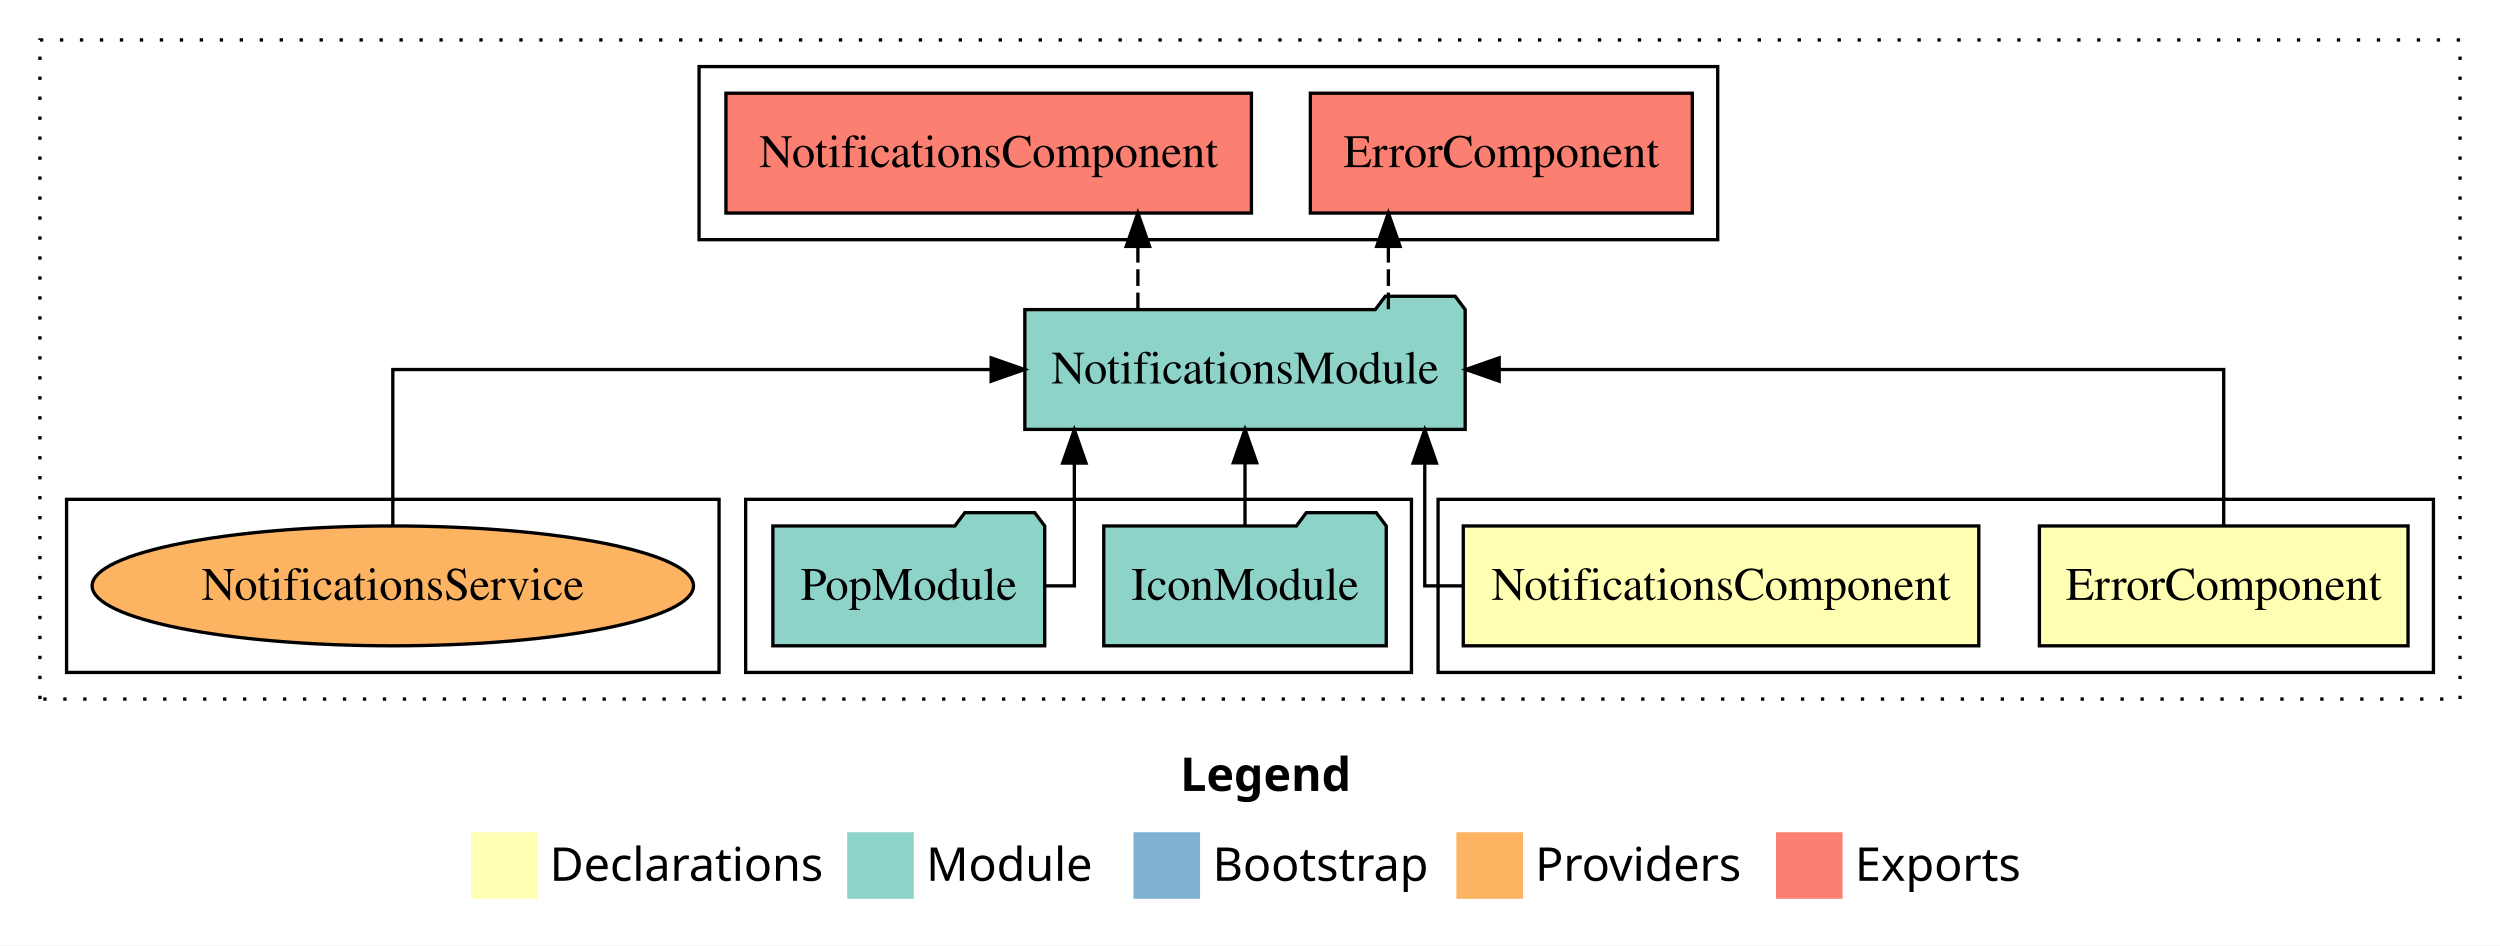
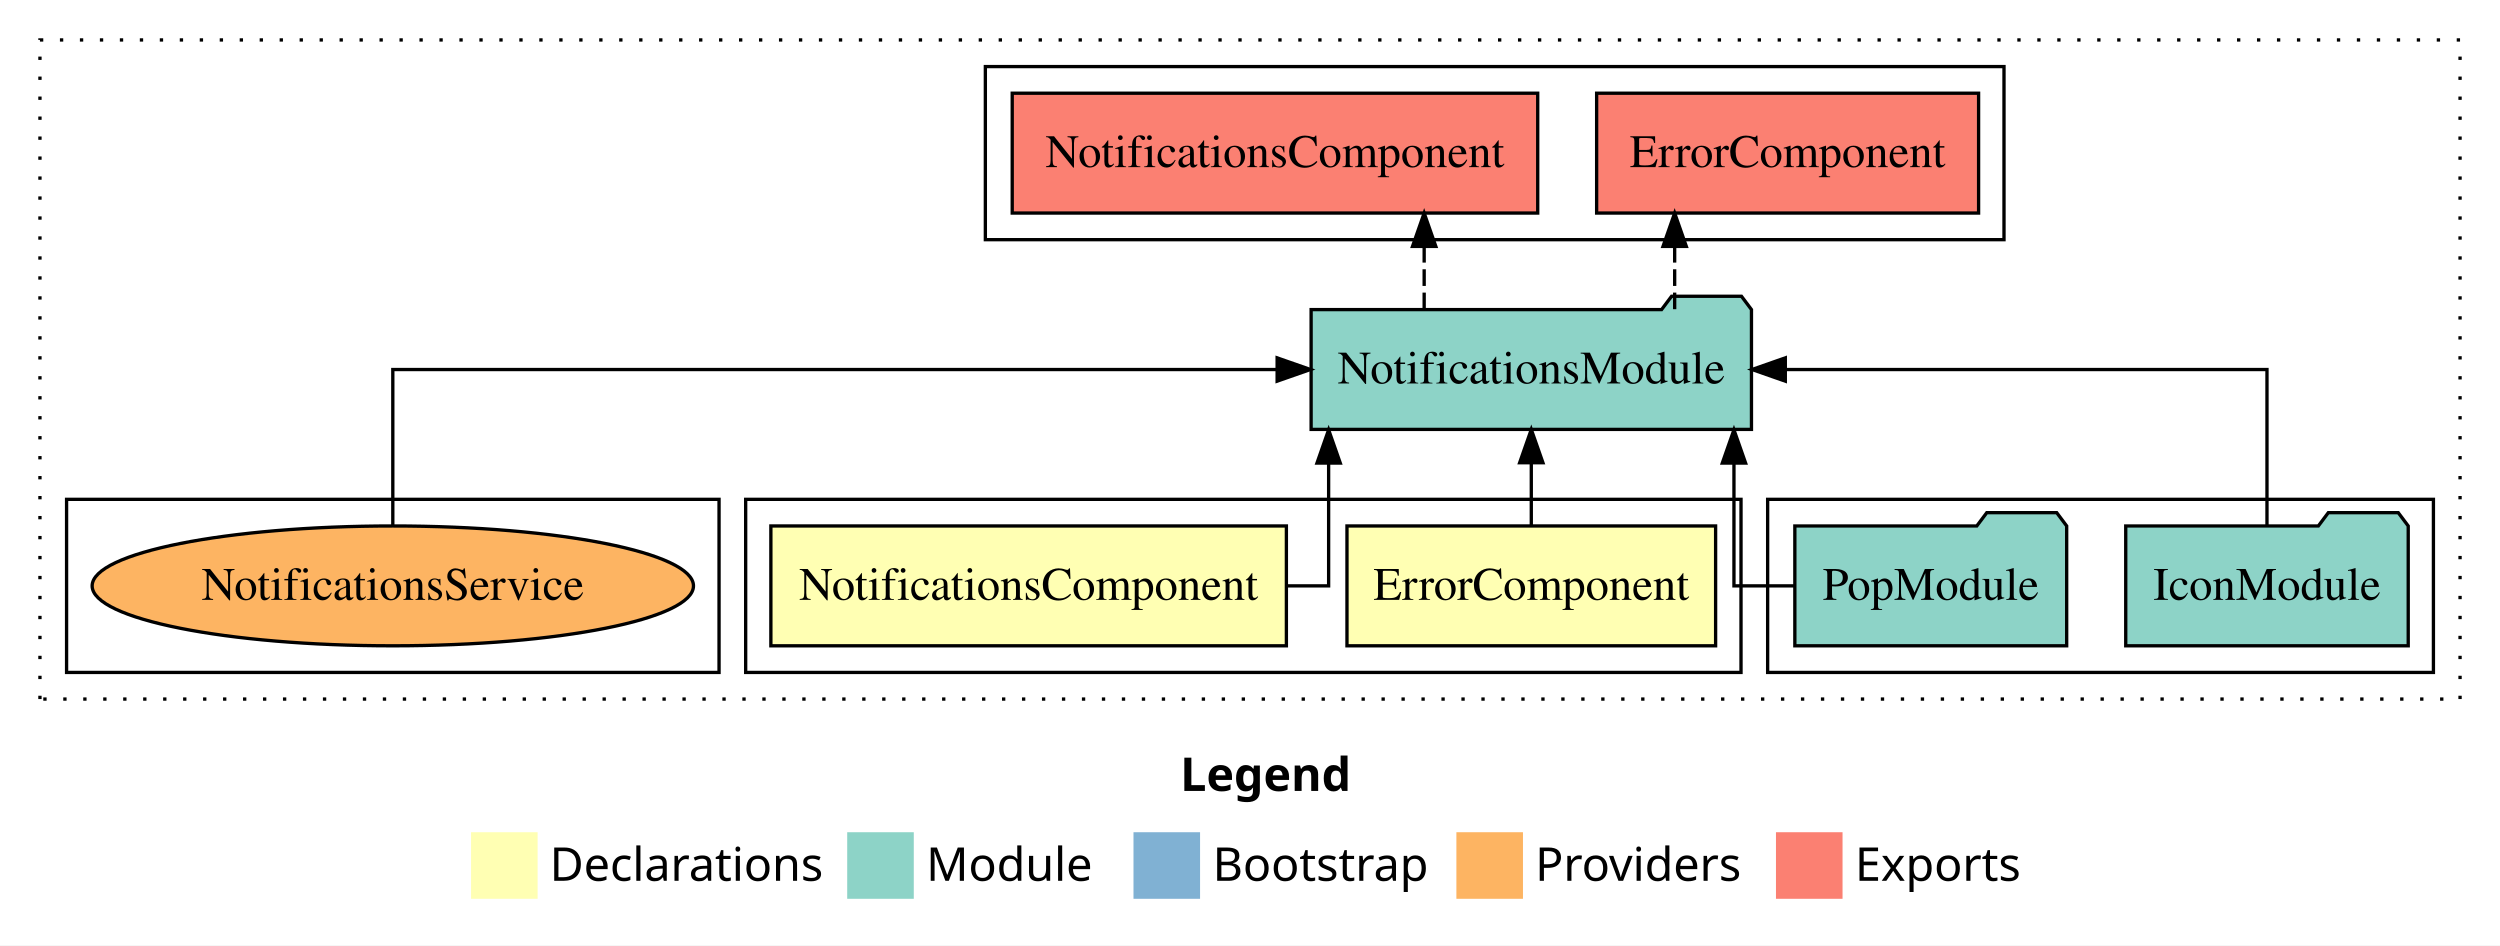
<svg xmlns="http://www.w3.org/2000/svg" width="751pt" height="284pt" viewBox="0.00 0.00 751.00 284.00">
  <g id="graph0" class="graph" transform="scale(1 1) rotate(0) translate(4 280)">
    <polygon fill="white" stroke="transparent" points="-4,4 -4,-280 747,-280 747,4 -4,4" />
    <text text-anchor="start" x="350.51" y="-42.4" font-family="sans-serif" font-weight="bold" font-size="14.00">Legend</text>
    <polygon fill="#ffffb3" stroke="transparent" points="137.5,-10 137.5,-30 157.5,-30 157.5,-10 137.5,-10" />
    <text text-anchor="start" x="161.13" y="-15.4" font-family="sans-serif" font-size="14.00">  Declarations</text>
    <polygon fill="#8dd3c7" stroke="transparent" points="250.5,-10 250.5,-30 270.5,-30 270.5,-10 250.5,-10" />
    <text text-anchor="start" x="274.23" y="-15.4" font-family="sans-serif" font-size="14.00">  Module</text>
    <polygon fill="#80b1d3" stroke="transparent" points="336.5,-10 336.5,-30 356.5,-30 356.5,-10 336.5,-10" />
    <text text-anchor="start" x="360.28" y="-15.4" font-family="sans-serif" font-size="14.00">  Bootstrap</text>
    <polygon fill="#fdb462" stroke="transparent" points="433.5,-10 433.5,-30 453.5,-30 453.5,-10 433.5,-10" />
    <text text-anchor="start" x="457.17" y="-15.4" font-family="sans-serif" font-size="14.00">  Providers</text>
    <polygon fill="#fb8072" stroke="transparent" points="529.5,-10 529.5,-30 549.5,-30 549.5,-10 529.5,-10" />
    <text text-anchor="start" x="553.23" y="-15.4" font-family="sans-serif" font-size="14.00">  Exports</text>
    <g id="clust1" class="cluster">
      <polygon fill="none" stroke="black" stroke-dasharray="1,5" points="8,-70 8,-268 735,-268 735,-70 8,-70" />
    </g>
+     <g id="clust5" class="cluster">
+       <polygon fill="none" stroke="black" points="527,-78 527,-130 727,-130 727,-78 527,-78" />
+     </g>
    <g id="clust2" class="cluster">
-       <polygon fill="none" stroke="black" points="428,-78 428,-130 727,-130 727,-78 428,-78" />
+       <polygon fill="none" stroke="black" points="220,-78 220,-130 519,-130 519,-78 220,-78" />
    </g>
    <g id="clust6" class="cluster">
-       <polygon fill="none" stroke="black" points="206,-208 206,-260 512,-260 512,-208 206,-208" />
-     </g>
-     <g id="clust5" class="cluster">
-       <polygon fill="none" stroke="black" points="220,-78 220,-130 420,-130 420,-78 220,-78" />
+       <polygon fill="none" stroke="black" points="292,-208 292,-260 598,-260 598,-208 292,-208" />
    </g>
    <g id="clust8" class="cluster">
      <polygon fill="none" stroke="black" points="16,-78 16,-130 212,-130 212,-78 16,-78" />
    </g>
    <g id="node1" class="node">
-       <polygon fill="#ffffb3" stroke="black" points="719.37,-122 608.63,-122 608.63,-86 719.37,-86 719.37,-122" />
-       <text text-anchor="middle" x="664" y="-99.8" font-family="Times,serif" font-size="14.00">ErrorComponent</text>
+       <polygon fill="#ffffb3" stroke="black" points="511.37,-122 400.63,-122 400.63,-86 511.37,-86 511.37,-122" />
+       <text text-anchor="middle" x="456" y="-99.8" font-family="Times,serif" font-size="14.00">ErrorComponent</text>
    </g>
    <g id="node3" class="node">
-       <polygon fill="#8dd3c7" stroke="black" points="436.14,-187 433.14,-191 412.14,-191 409.14,-187 303.86,-187 303.86,-151 436.14,-151 436.14,-187" />
-       <text text-anchor="middle" x="370" y="-164.8" font-family="Times,serif" font-size="14.00">NotificationsModule</text>
+       <polygon fill="#8dd3c7" stroke="black" points="522.14,-187 519.14,-191 498.14,-191 495.14,-187 389.86,-187 389.86,-151 522.14,-151 522.14,-187" />
+       <text text-anchor="middle" x="456" y="-164.8" font-family="Times,serif" font-size="14.00">NotificationsModule</text>
    </g>
    <g id="edge1" class="edge">
-       <path fill="none" stroke="black" d="M664,-122.11C664,-141.34 664,-169 664,-169 664,-169 446.35,-169 446.35,-169" />
-       <polygon fill="black" stroke="black" points="446.35,-165.5 436.35,-169 446.35,-172.5 446.35,-165.5" />
+       <path fill="none" stroke="black" d="M456,-122.11C456,-122.11 456,-140.99 456,-140.99" />
+       <polygon fill="black" stroke="black" points="452.5,-140.99 456,-150.99 459.5,-140.99 452.5,-140.99" />
    </g>
    <g id="node2" class="node">
-       <polygon fill="#ffffb3" stroke="black" points="590.43,-122 435.57,-122 435.57,-86 590.43,-86 590.43,-122" />
-       <text text-anchor="middle" x="513" y="-99.8" font-family="Times,serif" font-size="14.00">NotificationsComponent</text>
+       <polygon fill="#ffffb3" stroke="black" points="382.43,-122 227.57,-122 227.57,-86 382.43,-86 382.43,-122" />
+       <text text-anchor="middle" x="305" y="-99.8" font-family="Times,serif" font-size="14.00">NotificationsComponent</text>
    </g>
    <g id="edge2" class="edge">
-       <path fill="none" stroke="black" d="M435.63,-104C428.57,-104 424,-104 424,-104 424,-104 424,-140.89 424,-140.89" />
-       <polygon fill="black" stroke="black" points="420.5,-140.89 424,-150.89 427.5,-140.89 420.5,-140.89" />
+       <path fill="none" stroke="black" d="M382.59,-104C390.17,-104 395.12,-104 395.12,-104 395.12,-104 395.12,-140.89 395.12,-140.89" />
+       <polygon fill="black" stroke="black" points="391.62,-140.89 395.12,-150.89 398.62,-140.89 391.62,-140.89" />
    </g>
    <g id="node6" class="node">
-       <polygon fill="#fb8072" stroke="black" points="504.37,-252 389.63,-252 389.63,-216 504.37,-216 504.37,-252" />
-       <text text-anchor="middle" x="447" y="-229.8" font-family="Times,serif" font-size="14.00">ErrorComponent </text>
+       <polygon fill="#fb8072" stroke="black" points="590.37,-252 475.63,-252 475.63,-216 590.37,-216 590.37,-252" />
+       <text text-anchor="middle" x="533" y="-229.8" font-family="Times,serif" font-size="14.00">ErrorComponent </text>
    </g>
    <g id="edge5" class="edge">
-       <path fill="none" stroke="black" stroke-dasharray="5,2" d="M413.07,-187.11C413.07,-187.11 413.07,-205.99 413.07,-205.99" />
-       <polygon fill="black" stroke="black" points="409.57,-205.99 413.07,-215.99 416.57,-205.99 409.57,-205.99" />
+       <path fill="none" stroke="black" stroke-dasharray="5,2" d="M499.07,-187.11C499.07,-187.11 499.07,-205.99 499.07,-205.99" />
+       <polygon fill="black" stroke="black" points="495.57,-205.99 499.07,-215.99 502.57,-205.99 495.57,-205.99" />
    </g>
    <g id="node7" class="node">
-       <polygon fill="#fb8072" stroke="black" points="371.93,-252 214.07,-252 214.07,-216 371.93,-216 371.93,-252" />
-       <text text-anchor="middle" x="293" y="-229.8" font-family="Times,serif" font-size="14.00">NotificationsComponent </text>
+       <polygon fill="#fb8072" stroke="black" points="457.93,-252 300.07,-252 300.07,-216 457.93,-216 457.93,-252" />
+       <text text-anchor="middle" x="379" y="-229.8" font-family="Times,serif" font-size="14.00">NotificationsComponent </text>
    </g>
    <g id="edge6" class="edge">
-       <path fill="none" stroke="black" stroke-dasharray="5,2" d="M337.82,-187.11C337.82,-187.11 337.82,-205.99 337.82,-205.99" />
-       <polygon fill="black" stroke="black" points="334.32,-205.99 337.82,-215.99 341.32,-205.99 334.32,-205.99" />
+       <path fill="none" stroke="black" stroke-dasharray="5,2" d="M423.82,-187.11C423.82,-187.11 423.82,-205.99 423.82,-205.99" />
+       <polygon fill="black" stroke="black" points="420.32,-205.99 423.82,-215.99 427.32,-205.99 420.32,-205.99" />
    </g>
    <g id="node4" class="node">
-       <polygon fill="#8dd3c7" stroke="black" points="412.43,-122 409.43,-126 388.43,-126 385.43,-122 327.57,-122 327.57,-86 412.43,-86 412.43,-122" />
-       <text text-anchor="middle" x="370" y="-99.8" font-family="Times,serif" font-size="14.00">IconModule</text>
+       <polygon fill="#8dd3c7" stroke="black" points="719.43,-122 716.43,-126 695.43,-126 692.43,-122 634.57,-122 634.57,-86 719.43,-86 719.43,-122" />
+       <text text-anchor="middle" x="677" y="-99.8" font-family="Times,serif" font-size="14.00">IconModule</text>
    </g>
    <g id="edge3" class="edge">
-       <path fill="none" stroke="black" d="M370,-122.11C370,-122.11 370,-140.99 370,-140.99" />
-       <polygon fill="black" stroke="black" points="366.5,-140.99 370,-150.99 373.5,-140.99 366.5,-140.99" />
+       <path fill="none" stroke="black" d="M677,-122.11C677,-141.34 677,-169 677,-169 677,-169 532.31,-169 532.31,-169" />
+       <polygon fill="black" stroke="black" points="532.31,-165.5 522.31,-169 532.31,-172.5 532.31,-165.5" />
    </g>
    <g id="node5" class="node">
-       <polygon fill="#8dd3c7" stroke="black" points="309.83,-122 306.83,-126 285.83,-126 282.83,-122 228.17,-122 228.17,-86 309.83,-86 309.83,-122" />
-       <text text-anchor="middle" x="269" y="-99.8" font-family="Times,serif" font-size="14.00">PopModule</text>
+       <polygon fill="#8dd3c7" stroke="black" points="616.83,-122 613.83,-126 592.83,-126 589.83,-122 535.17,-122 535.17,-86 616.83,-86 616.83,-122" />
+       <text text-anchor="middle" x="576" y="-99.8" font-family="Times,serif" font-size="14.00">PopModule</text>
    </g>
    <g id="edge4" class="edge">
-       <path fill="none" stroke="black" d="M310.07,-104C315.22,-104 318.73,-104 318.73,-104 318.73,-104 318.73,-140.89 318.73,-140.89" />
-       <polygon fill="black" stroke="black" points="315.23,-140.89 318.73,-150.89 322.23,-140.89 315.23,-140.89" />
+       <path fill="none" stroke="black" d="M535.26,-104C525.02,-104 516.88,-104 516.88,-104 516.88,-104 516.88,-140.89 516.88,-140.89" />
+       <polygon fill="black" stroke="black" points="513.38,-140.89 516.88,-150.89 520.38,-140.89 513.38,-140.89" />
    </g>
    <g id="node8" class="node">
      <ellipse fill="#fdb462" stroke="black" cx="114" cy="-104" rx="90.32" ry="18" />
      <text text-anchor="middle" x="114" y="-99.8" font-family="Times,serif" font-size="14.00">NotificationsService</text>
    </g>
    <g id="edge7" class="edge">
-       <path fill="none" stroke="black" d="M114,-122.11C114,-141.34 114,-169 114,-169 114,-169 293.74,-169 293.74,-169" />
-       <polygon fill="black" stroke="black" points="293.74,-172.5 303.74,-169 293.74,-165.5 293.74,-172.5" />
+       <path fill="none" stroke="black" d="M114,-122.11C114,-141.34 114,-169 114,-169 114,-169 379.65,-169 379.65,-169" />
+       <polygon fill="black" stroke="black" points="379.65,-172.5 389.65,-169 379.65,-165.5 379.65,-172.5" />
    </g>
  </g>
</svg>
